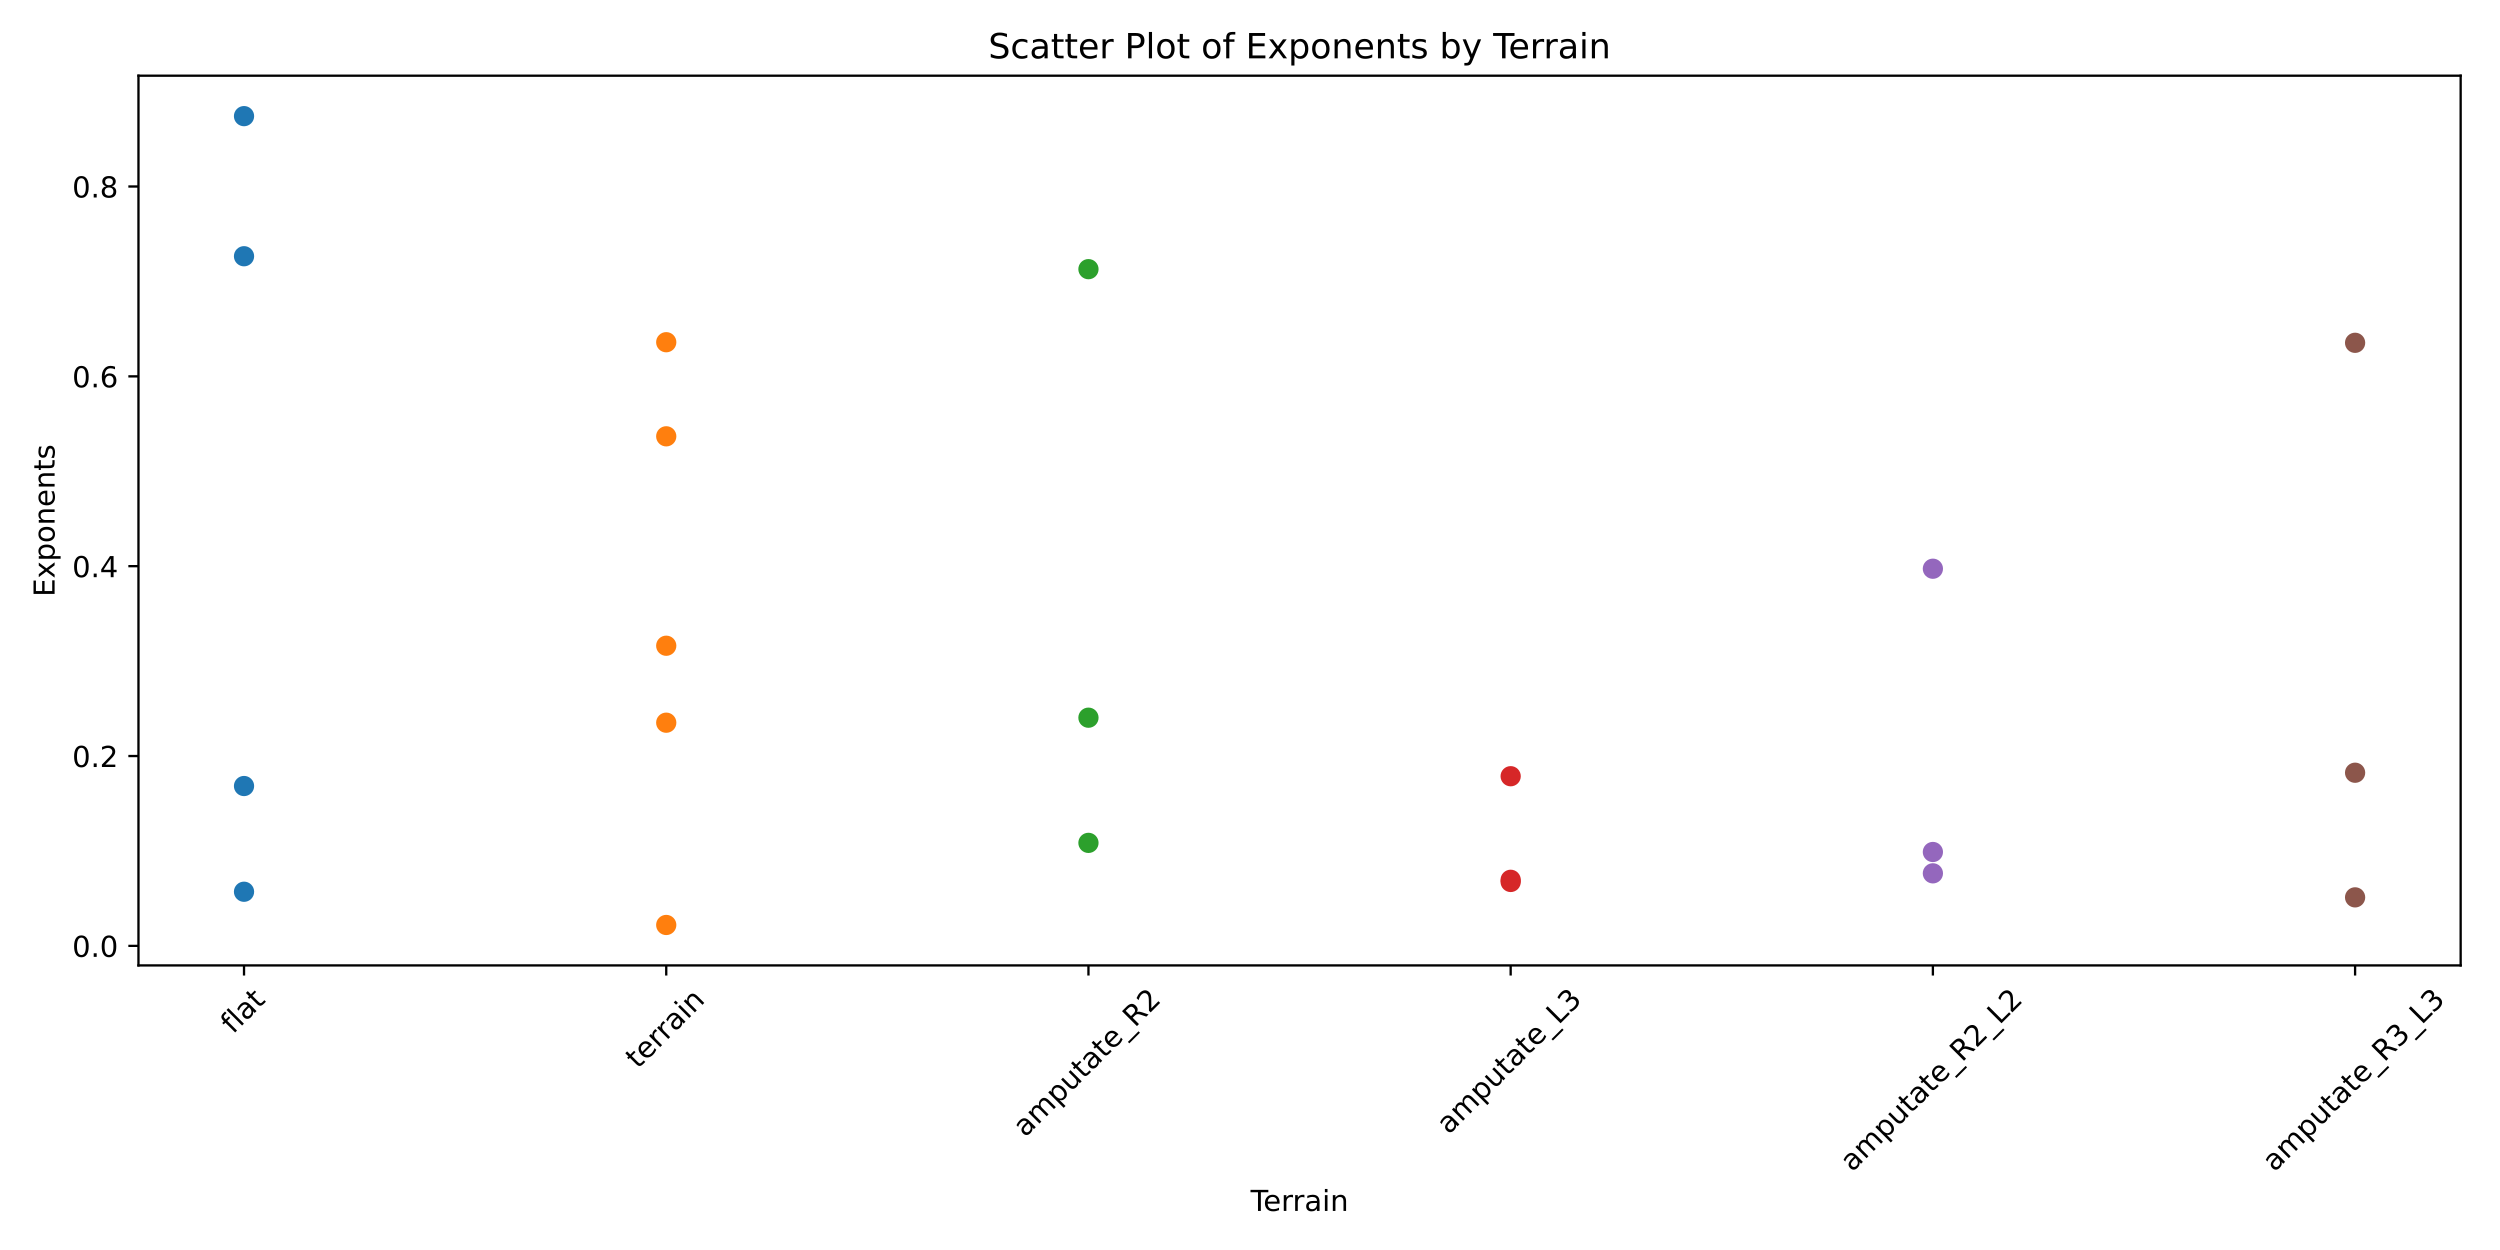
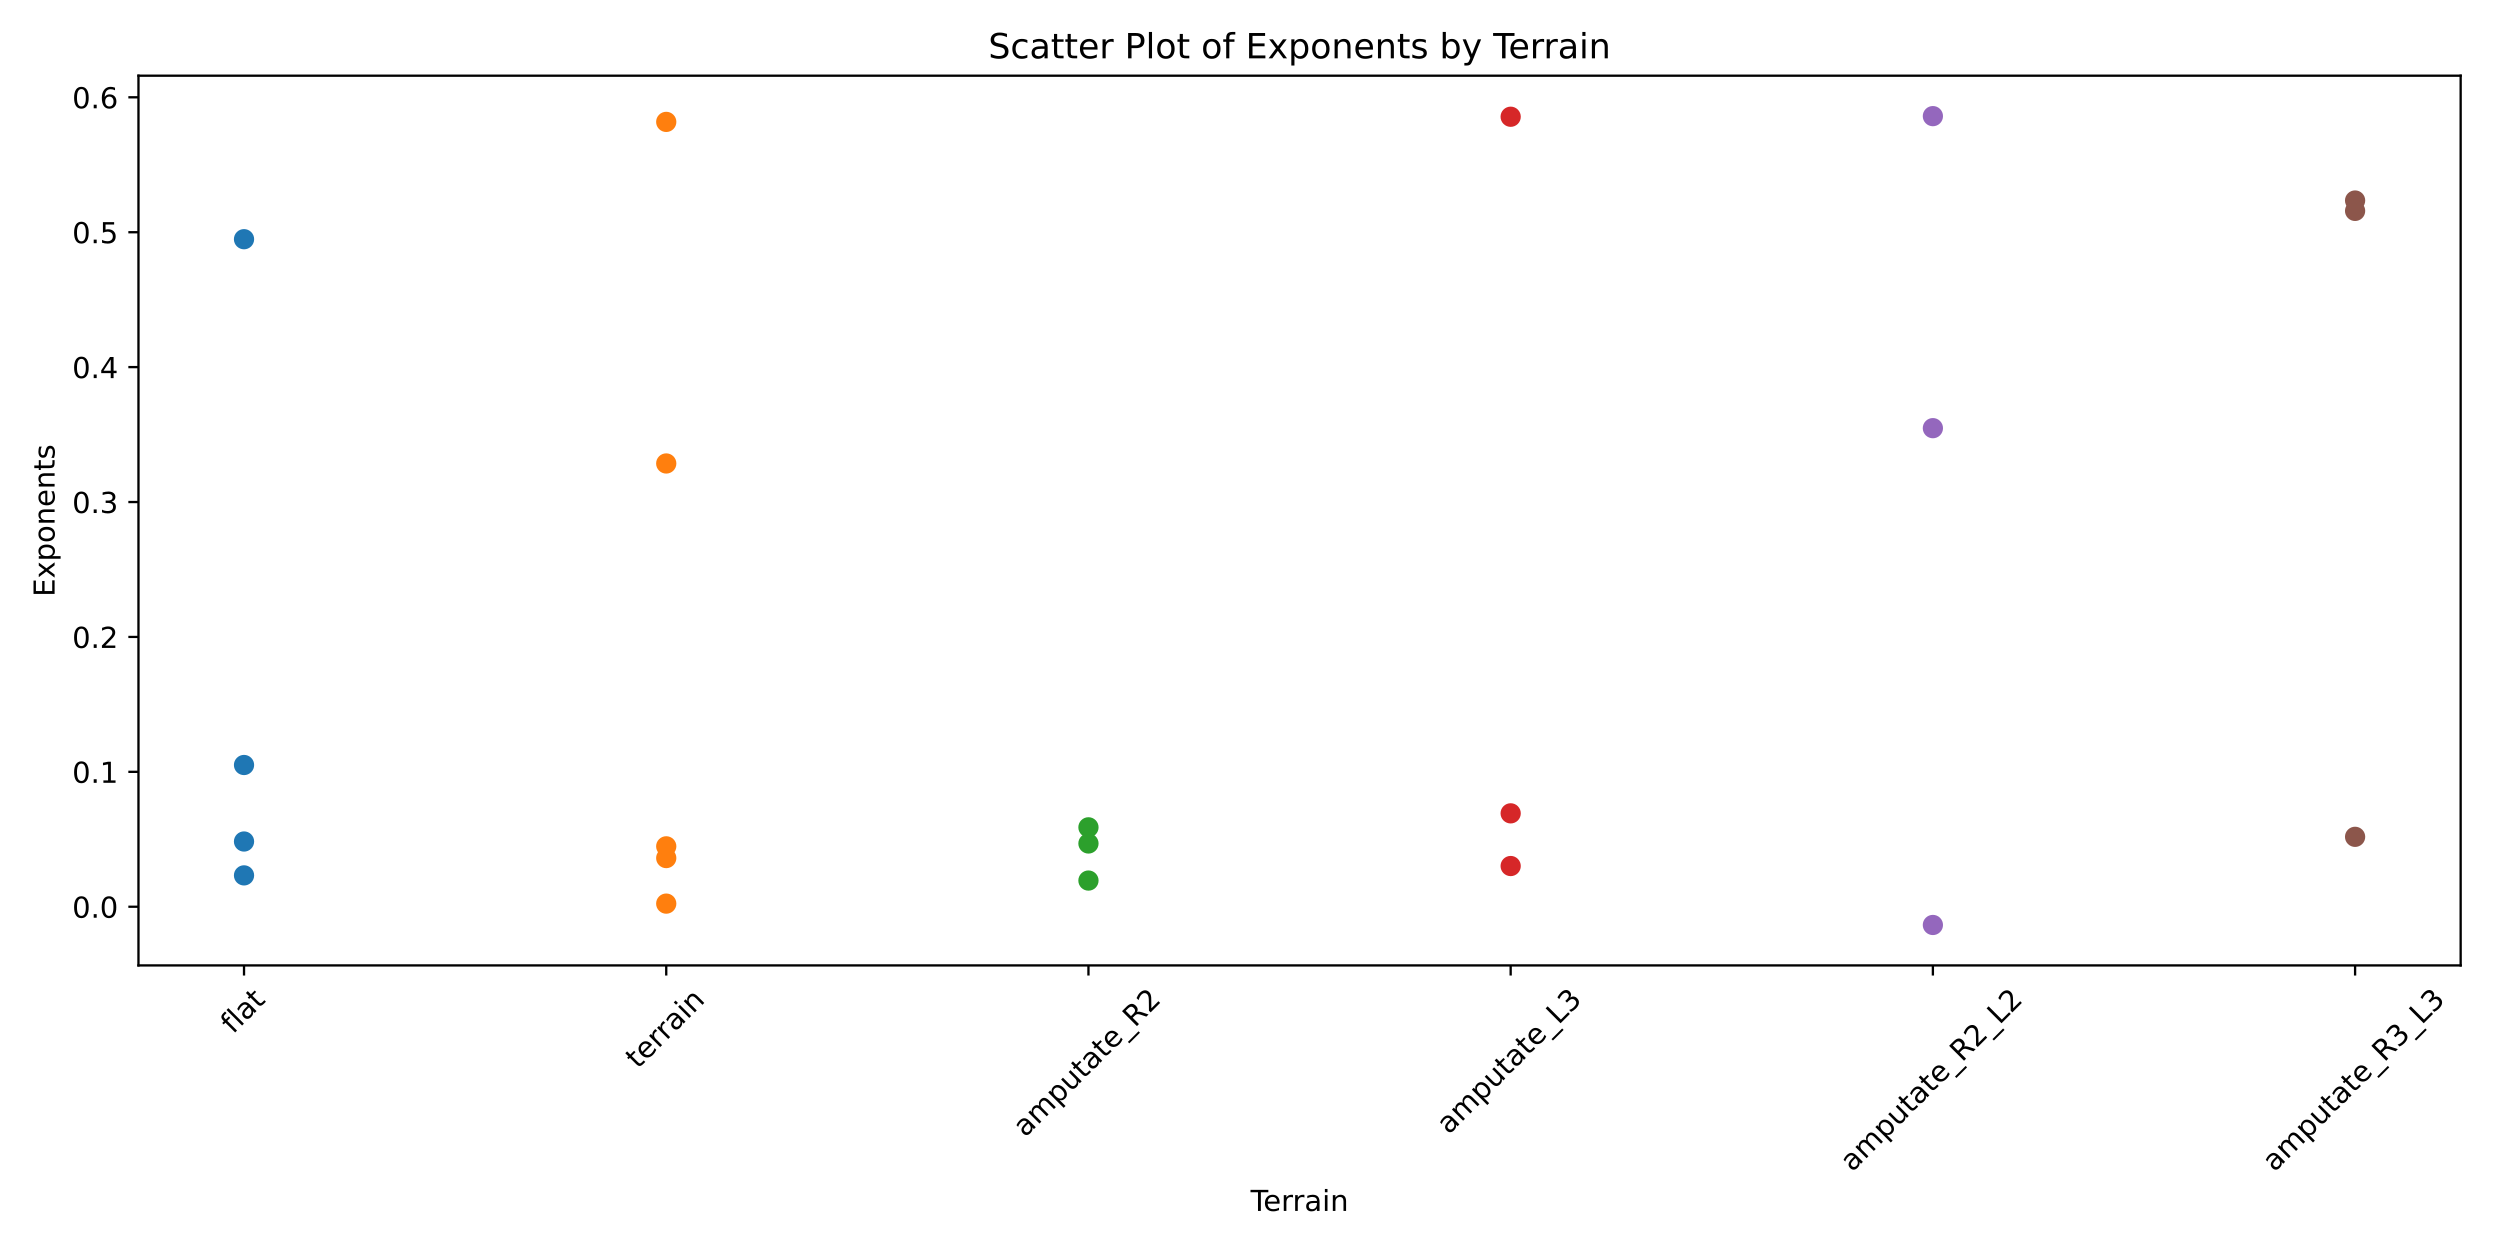
<svg xmlns="http://www.w3.org/2000/svg" xmlns:xlink="http://www.w3.org/1999/xlink" width="864pt" height="432pt" viewBox="0 0 864 432" version="1.1">
  <defs>
    <style type="text/css">*{stroke-linejoin: round; stroke-linecap: butt}</style>
  </defs>
  <g id="figure_1">
    <g id="patch_1">
      <path d="M 0 432  L 864 432  L 864 0  L 0 0  z " style="fill: #ffffff" />
    </g>
    <g id="axes_1">
      <g id="patch_2">
        <path d="M 47.855 333.648  L 850.401 333.648  L 850.401 26.16  L 47.855 26.16  z " style="fill: #ffffff" />
      </g>
      <g id="PathCollection_1">
        <defs>
-           <path id="m139c7ceef5" d="M 0 3  C 0.796 3 1.559 2.684 2.121 2.121  C 2.684 1.559 3 0.796 3 0  C 3 -0.796 2.684 -1.559 2.121 -2.121  C 1.559 -2.684 0.796 -3 0 -3  C -0.796 -3 -1.559 -2.684 -2.121 -2.121  C -2.684 -1.559 -3 -0.796 -3 0  C -3 0.796 -2.684 1.559 -2.121 2.121  C -1.559 2.684 -0.796 3 0 3  z " style="stroke: #1f77b4" />
-         </defs>
-         <g clip-path="url(#p6e00186b38)">
-           <use xlink:href="#m139c7ceef5" x="84.334" y="88.556" style="fill: #1f77b4; stroke: #1f77b4" />
-           <use xlink:href="#m139c7ceef5" x="84.334" y="40.137" style="fill: #1f77b4; stroke: #1f77b4" />
-           <use xlink:href="#m139c7ceef5" x="84.334" y="308.188" style="fill: #1f77b4; stroke: #1f77b4" />
-           <use xlink:href="#m139c7ceef5" x="84.334" y="271.65" style="fill: #1f77b4; stroke: #1f77b4" />
+           <path id="maec4afc38e" d="M 0 3  C 0.796 3 1.559 2.684 2.121 2.121  C 2.684 1.559 3 0.796 3 0  C 3 -0.796 2.684 -1.559 2.121 -2.121  C 1.559 -2.684 0.796 -3 0 -3  C -0.796 -3 -1.559 -2.684 -2.121 -2.121  C -2.684 -1.559 -3 -0.796 -3 0  C -3 0.796 -2.684 1.559 -2.121 2.121  C -1.559 2.684 -0.796 3 0 3  z " style="stroke: #1f77b4" />
+         </defs>
+         <g clip-path="url(#p919014b776)">
+           <use xlink:href="#maec4afc38e" x="84.334" y="82.668" style="fill: #1f77b4; stroke: #1f77b4" />
+           <use xlink:href="#maec4afc38e" x="84.334" y="264.384" style="fill: #1f77b4; stroke: #1f77b4" />
+           <use xlink:href="#maec4afc38e" x="84.334" y="302.534" style="fill: #1f77b4; stroke: #1f77b4" />
+           <use xlink:href="#maec4afc38e" x="84.334" y="290.825" style="fill: #1f77b4; stroke: #1f77b4" />
        </g>
      </g>
      <g id="PathCollection_2">
        <defs>
-           <path id="m2a235c6e95" d="M 0 3  C 0.796 3 1.559 2.684 2.121 2.121  C 2.684 1.559 3 0.796 3 0  C 3 -0.796 2.684 -1.559 2.121 -2.121  C 1.559 -2.684 0.796 -3 0 -3  C -0.796 -3 -1.559 -2.684 -2.121 -2.121  C -2.684 -1.559 -3 -0.796 -3 0  C -3 0.796 -2.684 1.559 -2.121 2.121  C -1.559 2.684 -0.796 3 0 3  z " style="stroke: #ff7f0e" />
-         </defs>
-         <g clip-path="url(#p6e00186b38)">
-           <use xlink:href="#m2a235c6e95" x="230.252" y="150.792" style="fill: #ff7f0e; stroke: #ff7f0e" />
-           <use xlink:href="#m2a235c6e95" x="230.252" y="223.167" style="fill: #ff7f0e; stroke: #ff7f0e" />
-           <use xlink:href="#m2a235c6e95" x="230.252" y="319.672" style="fill: #ff7f0e; stroke: #ff7f0e" />
-           <use xlink:href="#m2a235c6e95" x="230.252" y="118.271" style="fill: #ff7f0e; stroke: #ff7f0e" />
-           <use xlink:href="#m2a235c6e95" x="230.252" y="249.764" style="fill: #ff7f0e; stroke: #ff7f0e" />
+           <path id="m7a6e134186" d="M 0 3  C 0.796 3 1.559 2.684 2.121 2.121  C 2.684 1.559 3 0.796 3 0  C 3 -0.796 2.684 -1.559 2.121 -2.121  C 1.559 -2.684 0.796 -3 0 -3  C -0.796 -3 -1.559 -2.684 -2.121 -2.121  C -2.684 -1.559 -3 -0.796 -3 0  C -3 0.796 -2.684 1.559 -2.121 2.121  C -1.559 2.684 -0.796 3 0 3  z " style="stroke: #ff7f0e" />
+         </defs>
+         <g clip-path="url(#p919014b776)">
+           <use xlink:href="#m7a6e134186" x="230.252" y="292.496" style="fill: #ff7f0e; stroke: #ff7f0e" />
+           <use xlink:href="#m7a6e134186" x="230.252" y="160.177" style="fill: #ff7f0e; stroke: #ff7f0e" />
+           <use xlink:href="#m7a6e134186" x="230.252" y="42.127" style="fill: #ff7f0e; stroke: #ff7f0e" />
+           <use xlink:href="#m7a6e134186" x="230.252" y="312.29" style="fill: #ff7f0e; stroke: #ff7f0e" />
+           <use xlink:href="#m7a6e134186" x="230.252" y="296.547" style="fill: #ff7f0e; stroke: #ff7f0e" />
        </g>
      </g>
      <g id="PathCollection_3">
        <defs>
-           <path id="m78ccd79587" d="M 0 3  C 0.796 3 1.559 2.684 2.121 2.121  C 2.684 1.559 3 0.796 3 0  C 3 -0.796 2.684 -1.559 2.121 -2.121  C 1.559 -2.684 0.796 -3 0 -3  C -0.796 -3 -1.559 -2.684 -2.121 -2.121  C -2.684 -1.559 -3 -0.796 -3 0  C -3 0.796 -2.684 1.559 -2.121 2.121  C -1.559 2.684 -0.796 3 0 3  z " style="stroke: #2ca02c" />
-         </defs>
-         <g clip-path="url(#p6e00186b38)">
-           <use xlink:href="#m78ccd79587" x="376.169" y="248.036" style="fill: #2ca02c; stroke: #2ca02c" />
-           <use xlink:href="#m78ccd79587" x="376.169" y="291.298" style="fill: #2ca02c; stroke: #2ca02c" />
-           <use xlink:href="#m78ccd79587" x="376.169" y="93.023" style="fill: #2ca02c; stroke: #2ca02c" />
+           <path id="m59d4df4134" d="M 0 3  C 0.796 3 1.559 2.684 2.121 2.121  C 2.684 1.559 3 0.796 3 0  C 3 -0.796 2.684 -1.559 2.121 -2.121  C 1.559 -2.684 0.796 -3 0 -3  C -0.796 -3 -1.559 -2.684 -2.121 -2.121  C -2.684 -1.559 -3 -0.796 -3 0  C -3 0.796 -2.684 1.559 -2.121 2.121  C -1.559 2.684 -0.796 3 0 3  z " style="stroke: #2ca02c" />
+         </defs>
+         <g clip-path="url(#p919014b776)">
+           <use xlink:href="#m59d4df4134" x="376.169" y="291.506" style="fill: #2ca02c; stroke: #2ca02c" />
+           <use xlink:href="#m59d4df4134" x="376.169" y="304.322" style="fill: #2ca02c; stroke: #2ca02c" />
+           <use xlink:href="#m59d4df4134" x="376.169" y="285.927" style="fill: #2ca02c; stroke: #2ca02c" />
        </g>
      </g>
      <g id="PathCollection_4">
        <defs>
-           <path id="m58a8b6f922" d="M 0 3  C 0.796 3 1.559 2.684 2.121 2.121  C 2.684 1.559 3 0.796 3 0  C 3 -0.796 2.684 -1.559 2.121 -2.121  C 1.559 -2.684 0.796 -3 0 -3  C -0.796 -3 -1.559 -2.684 -2.121 -2.121  C -2.684 -1.559 -3 -0.796 -3 0  C -3 0.796 -2.684 1.559 -2.121 2.121  C -1.559 2.684 -0.796 3 0 3  z " style="stroke: #d62728" />
-         </defs>
-         <g clip-path="url(#p6e00186b38)">
-           <use xlink:href="#m58a8b6f922" x="522.086" y="304.06" style="fill: #d62728; stroke: #d62728" />
-           <use xlink:href="#m58a8b6f922" x="522.086" y="268.262" style="fill: #d62728; stroke: #d62728" />
-           <use xlink:href="#m58a8b6f922" x="522.086" y="304.805" style="fill: #d62728; stroke: #d62728" />
+           <path id="m5718d0e41c" d="M 0 3  C 0.796 3 1.559 2.684 2.121 2.121  C 2.684 1.559 3 0.796 3 0  C 3 -0.796 2.684 -1.559 2.121 -2.121  C 1.559 -2.684 0.796 -3 0 -3  C -0.796 -3 -1.559 -2.684 -2.121 -2.121  C -2.684 -1.559 -3 -0.796 -3 0  C -3 0.796 -2.684 1.559 -2.121 2.121  C -1.559 2.684 -0.796 3 0 3  z " style="stroke: #d62728" />
+         </defs>
+         <g clip-path="url(#p919014b776)">
+           <use xlink:href="#m5718d0e41c" x="522.086" y="281.093" style="fill: #d62728; stroke: #d62728" />
+           <use xlink:href="#m5718d0e41c" x="522.086" y="40.347" style="fill: #d62728; stroke: #d62728" />
+           <use xlink:href="#m5718d0e41c" x="522.086" y="299.299" style="fill: #d62728; stroke: #d62728" />
        </g>
      </g>
      <g id="PathCollection_5">
        <defs>
-           <path id="m0988dbb008" d="M 0 3  C 0.796 3 1.559 2.684 2.121 2.121  C 2.684 1.559 3 0.796 3 0  C 3 -0.796 2.684 -1.559 2.121 -2.121  C 1.559 -2.684 0.796 -3 0 -3  C -0.796 -3 -1.559 -2.684 -2.121 -2.121  C -2.684 -1.559 -3 -0.796 -3 0  C -3 0.796 -2.684 1.559 -2.121 2.121  C -1.559 2.684 -0.796 3 0 3  z " style="stroke: #9467bd" />
-         </defs>
-         <g clip-path="url(#p6e00186b38)">
-           <use xlink:href="#m0988dbb008" x="668.004" y="196.551" style="fill: #9467bd; stroke: #9467bd" />
-           <use xlink:href="#m0988dbb008" x="668.004" y="294.449" style="fill: #9467bd; stroke: #9467bd" />
-           <use xlink:href="#m0988dbb008" x="668.004" y="301.824" style="fill: #9467bd; stroke: #9467bd" />
+           <path id="m8bc54ee550" d="M 0 3  C 0.796 3 1.559 2.684 2.121 2.121  C 2.684 1.559 3 0.796 3 0  C 3 -0.796 2.684 -1.559 2.121 -2.121  C 1.559 -2.684 0.796 -3 0 -3  C -0.796 -3 -1.559 -2.684 -2.121 -2.121  C -2.684 -1.559 -3 -0.796 -3 0  C -3 0.796 -2.684 1.559 -2.121 2.121  C -1.559 2.684 -0.796 3 0 3  z " style="stroke: #9467bd" />
+         </defs>
+         <g clip-path="url(#p919014b776)">
+           <use xlink:href="#m8bc54ee550" x="668.004" y="147.973" style="fill: #9467bd; stroke: #9467bd" />
+           <use xlink:href="#m8bc54ee550" x="668.004" y="319.672" style="fill: #9467bd; stroke: #9467bd" />
+           <use xlink:href="#m8bc54ee550" x="668.004" y="40.137" style="fill: #9467bd; stroke: #9467bd" />
        </g>
      </g>
      <g id="PathCollection_6">
        <defs>
-           <path id="m55814da08b" d="M 0 3  C 0.796 3 1.559 2.684 2.121 2.121  C 2.684 1.559 3 0.796 3 0  C 3 -0.796 2.684 -1.559 2.121 -2.121  C 1.559 -2.684 0.796 -3 0 -3  C -0.796 -3 -1.559 -2.684 -2.121 -2.121  C -2.684 -1.559 -3 -0.796 -3 0  C -3 0.796 -2.684 1.559 -2.121 2.121  C -1.559 2.684 -0.796 3 0 3  z " style="stroke: #8c564b" />
-         </defs>
-         <g clip-path="url(#p6e00186b38)">
-           <use xlink:href="#m55814da08b" x="813.921" y="267.055" style="fill: #8c564b; stroke: #8c564b" />
-           <use xlink:href="#m55814da08b" x="813.921" y="118.474" style="fill: #8c564b; stroke: #8c564b" />
-           <use xlink:href="#m55814da08b" x="813.921" y="310.131" style="fill: #8c564b; stroke: #8c564b" />
+           <path id="med139d490e" d="M 0 3  C 0.796 3 1.559 2.684 2.121 2.121  C 2.684 1.559 3 0.796 3 0  C 3 -0.796 2.684 -1.559 2.121 -2.121  C 1.559 -2.684 0.796 -3 0 -3  C -0.796 -3 -1.559 -2.684 -2.121 -2.121  C -2.684 -1.559 -3 -0.796 -3 0  C -3 0.796 -2.684 1.559 -2.121 2.121  C -1.559 2.684 -0.796 3 0 3  z " style="stroke: #8c564b" />
+         </defs>
+         <g clip-path="url(#p919014b776)">
+           <use xlink:href="#med139d490e" x="813.921" y="72.885" style="fill: #8c564b; stroke: #8c564b" />
+           <use xlink:href="#med139d490e" x="813.921" y="69.299" style="fill: #8c564b; stroke: #8c564b" />
+           <use xlink:href="#med139d490e" x="813.921" y="289.209" style="fill: #8c564b; stroke: #8c564b" />
        </g>
      </g>
      <g id="matplotlib.axis_1">
        <g id="xtick_1">
          <g id="line2d_1">
            <defs>
-               <path id="m0460dbf565" d="M 0 0  L 0 3.5  " style="stroke: #000000; stroke-width: 0.8" />
+               <path id="m7804d52913" d="M 0 0  L 0 3.5  " style="stroke: #000000; stroke-width: 0.8" />
            </defs>
            <g>
-               <use xlink:href="#m0460dbf565" x="84.334" y="333.648" style="stroke: #000000; stroke-width: 0.8" />
+               <use xlink:href="#m7804d52913" x="84.334" y="333.648" style="stroke: #000000; stroke-width: 0.8" />
            </g>
          </g>
          <g id="text_1">
            <g transform="translate(80.50602 357.5803) rotate(-45) scale(0.1 -0.1)">
              <defs>
                <path id="DejaVuSans-66" d="M 2375 4863  L 2375 4384  L 1825 4384  Q 1516 4384 1395 4259  Q 1275 4134 1275 3809  L 1275 3500  L 2222 3500  L 2222 3053  L 1275 3053  L 1275 0  L 697 0  L 697 3053  L 147 3053  L 147 3500  L 697 3500  L 697 3744  Q 697 4328 969 4595  Q 1241 4863 1831 4863  L 2375 4863  z " transform="scale(0.015625)" />
                <path id="DejaVuSans-6c" d="M 603 4863  L 1178 4863  L 1178 0  L 603 0  L 603 4863  z " transform="scale(0.015625)" />
                <path id="DejaVuSans-61" d="M 2194 1759  Q 1497 1759 1228 1600  Q 959 1441 959 1056  Q 959 750 1161 570  Q 1363 391 1709 391  Q 2188 391 2477 730  Q 2766 1069 2766 1631  L 2766 1759  L 2194 1759  z M 3341 1997  L 3341 0  L 2766 0  L 2766 531  Q 2569 213 2275 61  Q 1981 -91 1556 -91  Q 1019 -91 701 211  Q 384 513 384 1019  Q 384 1609 779 1909  Q 1175 2209 1959 2209  L 2766 2209  L 2766 2266  Q 2766 2663 2505 2880  Q 2244 3097 1772 3097  Q 1472 3097 1187 3025  Q 903 2953 641 2809  L 641 3341  Q 956 3463 1253 3523  Q 1550 3584 1831 3584  Q 2591 3584 2966 3190  Q 3341 2797 3341 1997  z " transform="scale(0.015625)" />
                <path id="DejaVuSans-74" d="M 1172 4494  L 1172 3500  L 2356 3500  L 2356 3053  L 1172 3053  L 1172 1153  Q 1172 725 1289 603  Q 1406 481 1766 481  L 2356 481  L 2356 0  L 1766 0  Q 1100 0 847 248  Q 594 497 594 1153  L 594 3053  L 172 3053  L 172 3500  L 594 3500  L 594 4494  L 1172 4494  z " transform="scale(0.015625)" />
              </defs>
              <use xlink:href="#DejaVuSans-66" />
              <use xlink:href="#DejaVuSans-6c" x="35.205" />
              <use xlink:href="#DejaVuSans-61" x="62.988" />
              <use xlink:href="#DejaVuSans-74" x="124.268" />
            </g>
          </g>
        </g>
        <g id="xtick_2">
          <g id="line2d_2">
            <g>
-               <use xlink:href="#m0460dbf565" x="230.252" y="333.648" style="stroke: #000000; stroke-width: 0.8" />
+               <use xlink:href="#m7804d52913" x="230.252" y="333.648" style="stroke: #000000; stroke-width: 0.8" />
            </g>
          </g>
          <g id="text_2">
            <g transform="translate(220.4069 369.6133) rotate(-45) scale(0.1 -0.1)">
              <defs>
                <path id="DejaVuSans-65" d="M 3597 1894  L 3597 1613  L 953 1613  Q 991 1019 1311 708  Q 1631 397 2203 397  Q 2534 397 2845 478  Q 3156 559 3463 722  L 3463 178  Q 3153 47 2828 -22  Q 2503 -91 2169 -91  Q 1331 -91 842 396  Q 353 884 353 1716  Q 353 2575 817 3079  Q 1281 3584 2069 3584  Q 2775 3584 3186 3129  Q 3597 2675 3597 1894  z M 3022 2063  Q 3016 2534 2758 2815  Q 2500 3097 2075 3097  Q 1594 3097 1305 2825  Q 1016 2553 972 2059  L 3022 2063  z " transform="scale(0.015625)" />
                <path id="DejaVuSans-72" d="M 2631 2963  Q 2534 3019 2420 3045  Q 2306 3072 2169 3072  Q 1681 3072 1420 2755  Q 1159 2438 1159 1844  L 1159 0  L 581 0  L 581 3500  L 1159 3500  L 1159 2956  Q 1341 3275 1631 3429  Q 1922 3584 2338 3584  Q 2397 3584 2469 3576  Q 2541 3569 2628 3553  L 2631 2963  z " transform="scale(0.015625)" />
                <path id="DejaVuSans-69" d="M 603 3500  L 1178 3500  L 1178 0  L 603 0  L 603 3500  z M 603 4863  L 1178 4863  L 1178 4134  L 603 4134  L 603 4863  z " transform="scale(0.015625)" />
                <path id="DejaVuSans-6e" d="M 3513 2113  L 3513 0  L 2938 0  L 2938 2094  Q 2938 2591 2744 2837  Q 2550 3084 2163 3084  Q 1697 3084 1428 2787  Q 1159 2491 1159 1978  L 1159 0  L 581 0  L 581 3500  L 1159 3500  L 1159 2956  Q 1366 3272 1645 3428  Q 1925 3584 2291 3584  Q 2894 3584 3203 3211  Q 3513 2838 3513 2113  z " transform="scale(0.015625)" />
              </defs>
              <use xlink:href="#DejaVuSans-74" />
              <use xlink:href="#DejaVuSans-65" x="39.209" />
              <use xlink:href="#DejaVuSans-72" x="100.732" />
              <use xlink:href="#DejaVuSans-72" x="140.096" />
              <use xlink:href="#DejaVuSans-61" x="181.209" />
              <use xlink:href="#DejaVuSans-69" x="242.488" />
              <use xlink:href="#DejaVuSans-6e" x="270.271" />
            </g>
          </g>
        </g>
        <g id="xtick_3">
          <g id="line2d_3">
            <g>
-               <use xlink:href="#m0460dbf565" x="376.169" y="333.648" style="stroke: #000000; stroke-width: 0.8" />
+               <use xlink:href="#m7804d52913" x="376.169" y="333.648" style="stroke: #000000; stroke-width: 0.8" />
            </g>
          </g>
          <g id="text_3">
            <g transform="translate(354.2759 393.2638) rotate(-45) scale(0.1 -0.1)">
              <defs>
                <path id="DejaVuSans-6d" d="M 3328 2828  Q 3544 3216 3844 3400  Q 4144 3584 4550 3584  Q 5097 3584 5394 3201  Q 5691 2819 5691 2113  L 5691 0  L 5113 0  L 5113 2094  Q 5113 2597 4934 2840  Q 4756 3084 4391 3084  Q 3944 3084 3684 2787  Q 3425 2491 3425 1978  L 3425 0  L 2847 0  L 2847 2094  Q 2847 2600 2669 2842  Q 2491 3084 2119 3084  Q 1678 3084 1418 2786  Q 1159 2488 1159 1978  L 1159 0  L 581 0  L 581 3500  L 1159 3500  L 1159 2956  Q 1356 3278 1631 3431  Q 1906 3584 2284 3584  Q 2666 3584 2933 3390  Q 3200 3197 3328 2828  z " transform="scale(0.015625)" />
                <path id="DejaVuSans-70" d="M 1159 525  L 1159 -1331  L 581 -1331  L 581 3500  L 1159 3500  L 1159 2969  Q 1341 3281 1617 3432  Q 1894 3584 2278 3584  Q 2916 3584 3314 3078  Q 3713 2572 3713 1747  Q 3713 922 3314 415  Q 2916 -91 2278 -91  Q 1894 -91 1617 61  Q 1341 213 1159 525  z M 3116 1747  Q 3116 2381 2855 2742  Q 2594 3103 2138 3103  Q 1681 3103 1420 2742  Q 1159 2381 1159 1747  Q 1159 1113 1420 752  Q 1681 391 2138 391  Q 2594 391 2855 752  Q 3116 1113 3116 1747  z " transform="scale(0.015625)" />
                <path id="DejaVuSans-75" d="M 544 1381  L 544 3500  L 1119 3500  L 1119 1403  Q 1119 906 1312 657  Q 1506 409 1894 409  Q 2359 409 2629 706  Q 2900 1003 2900 1516  L 2900 3500  L 3475 3500  L 3475 0  L 2900 0  L 2900 538  Q 2691 219 2414 64  Q 2138 -91 1772 -91  Q 1169 -91 856 284  Q 544 659 544 1381  z M 1991 3584  L 1991 3584  z " transform="scale(0.015625)" />
                <path id="DejaVuSans-5f" d="M 3263 -1063  L 3263 -1509  L -63 -1509  L -63 -1063  L 3263 -1063  z " transform="scale(0.015625)" />
                <path id="DejaVuSans-52" d="M 2841 2188  Q 3044 2119 3236 1894  Q 3428 1669 3622 1275  L 4263 0  L 3584 0  L 2988 1197  Q 2756 1666 2539 1819  Q 2322 1972 1947 1972  L 1259 1972  L 1259 0  L 628 0  L 628 4666  L 2053 4666  Q 2853 4666 3247 4331  Q 3641 3997 3641 3322  Q 3641 2881 3436 2590  Q 3231 2300 2841 2188  z M 1259 4147  L 1259 2491  L 2053 2491  Q 2509 2491 2742 2702  Q 2975 2913 2975 3322  Q 2975 3731 2742 3939  Q 2509 4147 2053 4147  L 1259 4147  z " transform="scale(0.015625)" />
                <path id="DejaVuSans-32" d="M 1228 531  L 3431 531  L 3431 0  L 469 0  L 469 531  Q 828 903 1448 1529  Q 2069 2156 2228 2338  Q 2531 2678 2651 2914  Q 2772 3150 2772 3378  Q 2772 3750 2511 3984  Q 2250 4219 1831 4219  Q 1534 4219 1204 4116  Q 875 4013 500 3803  L 500 4441  Q 881 4594 1212 4672  Q 1544 4750 1819 4750  Q 2544 4750 2975 4387  Q 3406 4025 3406 3419  Q 3406 3131 3298 2873  Q 3191 2616 2906 2266  Q 2828 2175 2409 1742  Q 1991 1309 1228 531  z " transform="scale(0.015625)" />
              </defs>
              <use xlink:href="#DejaVuSans-61" />
              <use xlink:href="#DejaVuSans-6d" x="61.279" />
              <use xlink:href="#DejaVuSans-70" x="158.691" />
              <use xlink:href="#DejaVuSans-75" x="222.168" />
              <use xlink:href="#DejaVuSans-74" x="285.547" />
              <use xlink:href="#DejaVuSans-61" x="324.756" />
              <use xlink:href="#DejaVuSans-74" x="386.035" />
              <use xlink:href="#DejaVuSans-65" x="425.244" />
              <use xlink:href="#DejaVuSans-5f" x="486.768" />
              <use xlink:href="#DejaVuSans-52" x="536.768" />
              <use xlink:href="#DejaVuSans-32" x="606.25" />
            </g>
          </g>
        </g>
        <g id="xtick_4">
          <g id="line2d_4">
            <g>
-               <use xlink:href="#m0460dbf565" x="522.086" y="333.648" style="stroke: #000000; stroke-width: 0.8" />
+               <use xlink:href="#m7804d52913" x="522.086" y="333.648" style="stroke: #000000; stroke-width: 0.8" />
            </g>
          </g>
          <g id="text_4">
            <g transform="translate(500.6799 392.2904) rotate(-45) scale(0.1 -0.1)">
              <defs>
                <path id="DejaVuSans-4c" d="M 628 4666  L 1259 4666  L 1259 531  L 3531 531  L 3531 0  L 628 0  L 628 4666  z " transform="scale(0.015625)" />
                <path id="DejaVuSans-33" d="M 2597 2516  Q 3050 2419 3304 2112  Q 3559 1806 3559 1356  Q 3559 666 3084 287  Q 2609 -91 1734 -91  Q 1441 -91 1130 -33  Q 819 25 488 141  L 488 750  Q 750 597 1062 519  Q 1375 441 1716 441  Q 2309 441 2620 675  Q 2931 909 2931 1356  Q 2931 1769 2642 2001  Q 2353 2234 1838 2234  L 1294 2234  L 1294 2753  L 1863 2753  Q 2328 2753 2575 2939  Q 2822 3125 2822 3475  Q 2822 3834 2567 4026  Q 2313 4219 1838 4219  Q 1578 4219 1281 4162  Q 984 4106 628 3988  L 628 4550  Q 988 4650 1302 4700  Q 1616 4750 1894 4750  Q 2613 4750 3031 4423  Q 3450 4097 3450 3541  Q 3450 3153 3228 2886  Q 3006 2619 2597 2516  z " transform="scale(0.015625)" />
              </defs>
              <use xlink:href="#DejaVuSans-61" />
              <use xlink:href="#DejaVuSans-6d" x="61.279" />
              <use xlink:href="#DejaVuSans-70" x="158.691" />
              <use xlink:href="#DejaVuSans-75" x="222.168" />
              <use xlink:href="#DejaVuSans-74" x="285.547" />
              <use xlink:href="#DejaVuSans-61" x="324.756" />
              <use xlink:href="#DejaVuSans-74" x="386.035" />
              <use xlink:href="#DejaVuSans-65" x="425.244" />
              <use xlink:href="#DejaVuSans-5f" x="486.768" />
              <use xlink:href="#DejaVuSans-4c" x="536.768" />
              <use xlink:href="#DejaVuSans-33" x="592.48" />
            </g>
          </g>
        </g>
        <g id="xtick_5">
          <g id="line2d_5">
            <g>
-               <use xlink:href="#m0460dbf565" x="668.004" y="333.648" style="stroke: #000000; stroke-width: 0.8" />
+               <use xlink:href="#m7804d52913" x="668.004" y="333.648" style="stroke: #000000; stroke-width: 0.8" />
            </g>
          </g>
          <g id="text_5">
            <g transform="translate(640.1234 405.2382) rotate(-45) scale(0.1 -0.1)">
              <use xlink:href="#DejaVuSans-61" />
              <use xlink:href="#DejaVuSans-6d" x="61.279" />
              <use xlink:href="#DejaVuSans-70" x="158.691" />
              <use xlink:href="#DejaVuSans-75" x="222.168" />
              <use xlink:href="#DejaVuSans-74" x="285.547" />
              <use xlink:href="#DejaVuSans-61" x="324.756" />
              <use xlink:href="#DejaVuSans-74" x="386.035" />
              <use xlink:href="#DejaVuSans-65" x="425.244" />
              <use xlink:href="#DejaVuSans-5f" x="486.768" />
              <use xlink:href="#DejaVuSans-52" x="536.768" />
              <use xlink:href="#DejaVuSans-32" x="606.25" />
              <use xlink:href="#DejaVuSans-5f" x="669.873" />
              <use xlink:href="#DejaVuSans-4c" x="719.873" />
              <use xlink:href="#DejaVuSans-32" x="775.586" />
            </g>
          </g>
        </g>
        <g id="xtick_6">
          <g id="line2d_6">
            <g>
-               <use xlink:href="#m0460dbf565" x="813.921" y="333.648" style="stroke: #000000; stroke-width: 0.8" />
+               <use xlink:href="#m7804d52913" x="813.921" y="333.648" style="stroke: #000000; stroke-width: 0.8" />
            </g>
          </g>
          <g id="text_6">
            <g transform="translate(786.0408 405.2382) rotate(-45) scale(0.1 -0.1)">
              <use xlink:href="#DejaVuSans-61" />
              <use xlink:href="#DejaVuSans-6d" x="61.279" />
              <use xlink:href="#DejaVuSans-70" x="158.691" />
              <use xlink:href="#DejaVuSans-75" x="222.168" />
              <use xlink:href="#DejaVuSans-74" x="285.547" />
              <use xlink:href="#DejaVuSans-61" x="324.756" />
              <use xlink:href="#DejaVuSans-74" x="386.035" />
              <use xlink:href="#DejaVuSans-65" x="425.244" />
              <use xlink:href="#DejaVuSans-5f" x="486.768" />
              <use xlink:href="#DejaVuSans-52" x="536.768" />
              <use xlink:href="#DejaVuSans-33" x="606.25" />
              <use xlink:href="#DejaVuSans-5f" x="669.873" />
              <use xlink:href="#DejaVuSans-4c" x="719.873" />
              <use xlink:href="#DejaVuSans-33" x="775.586" />
            </g>
          </g>
        </g>
        <g id="text_7">
          <g transform="translate(432.202 418.5039) scale(0.1 -0.1)">
            <defs>
              <path id="DejaVuSans-54" d="M -19 4666  L 3928 4666  L 3928 4134  L 2272 4134  L 2272 0  L 1638 0  L 1638 4134  L -19 4134  L -19 4666  z " transform="scale(0.015625)" />
            </defs>
            <use xlink:href="#DejaVuSans-54" />
            <use xlink:href="#DejaVuSans-65" x="44.084" />
            <use xlink:href="#DejaVuSans-72" x="105.607" />
            <use xlink:href="#DejaVuSans-72" x="144.971" />
            <use xlink:href="#DejaVuSans-61" x="186.084" />
            <use xlink:href="#DejaVuSans-69" x="247.363" />
            <use xlink:href="#DejaVuSans-6e" x="275.146" />
          </g>
        </g>
      </g>
      <g id="matplotlib.axis_2">
        <g id="ytick_1">
          <g id="line2d_7">
            <defs>
-               <path id="mfa8f9d379e" d="M 0 0  L -3.5 0  " style="stroke: #000000; stroke-width: 0.8" />
+               <path id="m4a8ef45c18" d="M 0 0  L -3.5 0  " style="stroke: #000000; stroke-width: 0.8" />
            </defs>
            <g>
-               <use xlink:href="#mfa8f9d379e" x="47.855" y="326.892" style="stroke: #000000; stroke-width: 0.8" />
+               <use xlink:href="#m4a8ef45c18" x="47.855" y="313.367" style="stroke: #000000; stroke-width: 0.8" />
            </g>
          </g>
          <g id="text_8">
-             <g transform="translate(24.95188 330.6913) scale(0.1 -0.1)">
+             <g transform="translate(24.95188 317.1658) scale(0.1 -0.1)">
              <defs>
                <path id="DejaVuSans-30" d="M 2034 4250  Q 1547 4250 1301 3770  Q 1056 3291 1056 2328  Q 1056 1369 1301 889  Q 1547 409 2034 409  Q 2525 409 2770 889  Q 3016 1369 3016 2328  Q 3016 3291 2770 3770  Q 2525 4250 2034 4250  z M 2034 4750  Q 2819 4750 3233 4129  Q 3647 3509 3647 2328  Q 3647 1150 3233 529  Q 2819 -91 2034 -91  Q 1250 -91 836 529  Q 422 1150 422 2328  Q 422 3509 836 4129  Q 1250 4750 2034 4750  z " transform="scale(0.015625)" />
                <path id="DejaVuSans-2e" d="M 684 794  L 1344 794  L 1344 0  L 684 0  L 684 794  z " transform="scale(0.015625)" />
              </defs>
              <use xlink:href="#DejaVuSans-30" />
              <use xlink:href="#DejaVuSans-2e" x="63.623" />
              <use xlink:href="#DejaVuSans-30" x="95.41" />
            </g>
          </g>
        </g>
        <g id="ytick_2">
          <g id="line2d_8">
            <g>
-               <use xlink:href="#mfa8f9d379e" x="47.855" y="261.283" style="stroke: #000000; stroke-width: 0.8" />
+               <use xlink:href="#m4a8ef45c18" x="47.855" y="266.744" style="stroke: #000000; stroke-width: 0.8" />
            </g>
          </g>
          <g id="text_9">
-             <g transform="translate(24.95188 265.0823) scale(0.1 -0.1)">
-               <use xlink:href="#DejaVuSans-30" />
-               <use xlink:href="#DejaVuSans-2e" x="63.623" />
-               <use xlink:href="#DejaVuSans-32" x="95.41" />
+             <g transform="translate(24.95188 270.5429) scale(0.1 -0.1)">
+               <defs>
+                 <path id="DejaVuSans-31" d="M 794 531  L 1825 531  L 1825 4091  L 703 3866  L 703 4441  L 1819 4666  L 2450 4666  L 2450 531  L 3481 531  L 3481 0  L 794 0  L 794 531  z " transform="scale(0.015625)" />
+               </defs>
+               <use xlink:href="#DejaVuSans-30" />
+               <use xlink:href="#DejaVuSans-2e" x="63.623" />
+               <use xlink:href="#DejaVuSans-31" x="95.41" />
            </g>
          </g>
        </g>
        <g id="ytick_3">
          <g id="line2d_9">
            <g>
-               <use xlink:href="#mfa8f9d379e" x="47.855" y="195.674" style="stroke: #000000; stroke-width: 0.8" />
+               <use xlink:href="#m4a8ef45c18" x="47.855" y="220.121" style="stroke: #000000; stroke-width: 0.8" />
            </g>
          </g>
          <g id="text_10">
-             <g transform="translate(24.95188 199.4732) scale(0.1 -0.1)">
-               <defs>
-                 <path id="DejaVuSans-34" d="M 2419 4116  L 825 1625  L 2419 1625  L 2419 4116  z M 2253 4666  L 3047 4666  L 3047 1625  L 3713 1625  L 3713 1100  L 3047 1100  L 3047 0  L 2419 0  L 2419 1100  L 313 1100  L 313 1709  L 2253 4666  z " transform="scale(0.015625)" />
-               </defs>
-               <use xlink:href="#DejaVuSans-30" />
-               <use xlink:href="#DejaVuSans-2e" x="63.623" />
-               <use xlink:href="#DejaVuSans-34" x="95.41" />
+             <g transform="translate(24.95188 223.9199) scale(0.1 -0.1)">
+               <use xlink:href="#DejaVuSans-30" />
+               <use xlink:href="#DejaVuSans-2e" x="63.623" />
+               <use xlink:href="#DejaVuSans-32" x="95.41" />
            </g>
          </g>
        </g>
        <g id="ytick_4">
          <g id="line2d_10">
            <g>
-               <use xlink:href="#mfa8f9d379e" x="47.855" y="130.065" style="stroke: #000000; stroke-width: 0.8" />
+               <use xlink:href="#m4a8ef45c18" x="47.855" y="173.498" style="stroke: #000000; stroke-width: 0.8" />
            </g>
          </g>
          <g id="text_11">
-             <g transform="translate(24.95188 133.8642) scale(0.1 -0.1)">
-               <defs>
-                 <path id="DejaVuSans-36" d="M 2113 2584  Q 1688 2584 1439 2293  Q 1191 2003 1191 1497  Q 1191 994 1439 701  Q 1688 409 2113 409  Q 2538 409 2786 701  Q 3034 994 3034 1497  Q 3034 2003 2786 2293  Q 2538 2584 2113 2584  z M 3366 4563  L 3366 3988  Q 3128 4100 2886 4159  Q 2644 4219 2406 4219  Q 1781 4219 1451 3797  Q 1122 3375 1075 2522  Q 1259 2794 1537 2939  Q 1816 3084 2150 3084  Q 2853 3084 3261 2657  Q 3669 2231 3669 1497  Q 3669 778 3244 343  Q 2819 -91 2113 -91  Q 1303 -91 875 529  Q 447 1150 447 2328  Q 447 3434 972 4092  Q 1497 4750 2381 4750  Q 2619 4750 2861 4703  Q 3103 4656 3366 4563  z " transform="scale(0.015625)" />
-               </defs>
-               <use xlink:href="#DejaVuSans-30" />
-               <use xlink:href="#DejaVuSans-2e" x="63.623" />
-               <use xlink:href="#DejaVuSans-36" x="95.41" />
+             <g transform="translate(24.95188 177.297) scale(0.1 -0.1)">
+               <use xlink:href="#DejaVuSans-30" />
+               <use xlink:href="#DejaVuSans-2e" x="63.623" />
+               <use xlink:href="#DejaVuSans-33" x="95.41" />
            </g>
          </g>
        </g>
        <g id="ytick_5">
          <g id="line2d_11">
            <g>
-               <use xlink:href="#mfa8f9d379e" x="47.855" y="64.456" style="stroke: #000000; stroke-width: 0.8" />
+               <use xlink:href="#m4a8ef45c18" x="47.855" y="126.875" style="stroke: #000000; stroke-width: 0.8" />
            </g>
          </g>
          <g id="text_12">
-             <g transform="translate(24.95188 68.25519) scale(0.1 -0.1)">
-               <defs>
-                 <path id="DejaVuSans-38" d="M 2034 2216  Q 1584 2216 1326 1975  Q 1069 1734 1069 1313  Q 1069 891 1326 650  Q 1584 409 2034 409  Q 2484 409 2743 651  Q 3003 894 3003 1313  Q 3003 1734 2745 1975  Q 2488 2216 2034 2216  z M 1403 2484  Q 997 2584 770 2862  Q 544 3141 544 3541  Q 544 4100 942 4425  Q 1341 4750 2034 4750  Q 2731 4750 3128 4425  Q 3525 4100 3525 3541  Q 3525 3141 3298 2862  Q 3072 2584 2669 2484  Q 3125 2378 3379 2068  Q 3634 1759 3634 1313  Q 3634 634 3220 271  Q 2806 -91 2034 -91  Q 1263 -91 848 271  Q 434 634 434 1313  Q 434 1759 690 2068  Q 947 2378 1403 2484  z M 1172 3481  Q 1172 3119 1398 2916  Q 1625 2713 2034 2713  Q 2441 2713 2670 2916  Q 2900 3119 2900 3481  Q 2900 3844 2670 4047  Q 2441 4250 2034 4250  Q 1625 4250 1398 4047  Q 1172 3844 1172 3481  z " transform="scale(0.015625)" />
-               </defs>
-               <use xlink:href="#DejaVuSans-30" />
-               <use xlink:href="#DejaVuSans-2e" x="63.623" />
-               <use xlink:href="#DejaVuSans-38" x="95.41" />
-             </g>
-           </g>
-         </g>
-         <g id="text_13">
+             <g transform="translate(24.95188 130.674) scale(0.1 -0.1)">
+               <defs>
+                 <path id="DejaVuSans-34" d="M 2419 4116  L 825 1625  L 2419 1625  L 2419 4116  z M 2253 4666  L 3047 4666  L 3047 1625  L 3713 1625  L 3713 1100  L 3047 1100  L 3047 0  L 2419 0  L 2419 1100  L 313 1100  L 313 1709  L 2253 4666  z " transform="scale(0.015625)" />
+               </defs>
+               <use xlink:href="#DejaVuSans-30" />
+               <use xlink:href="#DejaVuSans-2e" x="63.623" />
+               <use xlink:href="#DejaVuSans-34" x="95.41" />
+             </g>
+           </g>
+         </g>
+         <g id="ytick_6">
+           <g id="line2d_12">
+             <g>
+               <use xlink:href="#m4a8ef45c18" x="47.855" y="80.252" style="stroke: #000000; stroke-width: 0.8" />
+             </g>
+           </g>
+           <g id="text_13">
+             <g transform="translate(24.95188 84.05109) scale(0.1 -0.1)">
+               <defs>
+                 <path id="DejaVuSans-35" d="M 691 4666  L 3169 4666  L 3169 4134  L 1269 4134  L 1269 2991  Q 1406 3038 1543 3061  Q 1681 3084 1819 3084  Q 2600 3084 3056 2656  Q 3513 2228 3513 1497  Q 3513 744 3044 326  Q 2575 -91 1722 -91  Q 1428 -91 1123 -41  Q 819 9 494 109  L 494 744  Q 775 591 1075 516  Q 1375 441 1709 441  Q 2250 441 2565 725  Q 2881 1009 2881 1497  Q 2881 1984 2565 2268  Q 2250 2553 1709 2553  Q 1456 2553 1204 2497  Q 953 2441 691 2322  L 691 4666  z " transform="scale(0.015625)" />
+               </defs>
+               <use xlink:href="#DejaVuSans-30" />
+               <use xlink:href="#DejaVuSans-2e" x="63.623" />
+               <use xlink:href="#DejaVuSans-35" x="95.41" />
+             </g>
+           </g>
+         </g>
+         <g id="ytick_7">
+           <g id="line2d_13">
+             <g>
+               <use xlink:href="#m4a8ef45c18" x="47.855" y="33.629" style="stroke: #000000; stroke-width: 0.8" />
+             </g>
+           </g>
+           <g id="text_14">
+             <g transform="translate(24.95188 37.42814) scale(0.1 -0.1)">
+               <defs>
+                 <path id="DejaVuSans-36" d="M 2113 2584  Q 1688 2584 1439 2293  Q 1191 2003 1191 1497  Q 1191 994 1439 701  Q 1688 409 2113 409  Q 2538 409 2786 701  Q 3034 994 3034 1497  Q 3034 2003 2786 2293  Q 2538 2584 2113 2584  z M 3366 4563  L 3366 3988  Q 3128 4100 2886 4159  Q 2644 4219 2406 4219  Q 1781 4219 1451 3797  Q 1122 3375 1075 2522  Q 1259 2794 1537 2939  Q 1816 3084 2150 3084  Q 2853 3084 3261 2657  Q 3669 2231 3669 1497  Q 3669 778 3244 343  Q 2819 -91 2113 -91  Q 1303 -91 875 529  Q 447 1150 447 2328  Q 447 3434 972 4092  Q 1497 4750 2381 4750  Q 2619 4750 2861 4703  Q 3103 4656 3366 4563  z " transform="scale(0.015625)" />
+               </defs>
+               <use xlink:href="#DejaVuSans-30" />
+               <use xlink:href="#DejaVuSans-2e" x="63.623" />
+               <use xlink:href="#DejaVuSans-36" x="95.41" />
+             </g>
+           </g>
+         </g>
+         <g id="text_15">
          <g transform="translate(18.87219 206.2355) rotate(-90) scale(0.1 -0.1)">
            <defs>
              <path id="DejaVuSans-45" d="M 628 4666  L 3578 4666  L 3578 4134  L 1259 4134  L 1259 2753  L 3481 2753  L 3481 2222  L 1259 2222  L 1259 531  L 3634 531  L 3634 0  L 628 0  L 628 4666  z " transform="scale(0.015625)" />
              <path id="DejaVuSans-78" d="M 3513 3500  L 2247 1797  L 3578 0  L 2900 0  L 1881 1375  L 863 0  L 184 0  L 1544 1831  L 300 3500  L 978 3500  L 1906 2253  L 2834 3500  L 3513 3500  z " transform="scale(0.015625)" />
              <path id="DejaVuSans-6f" d="M 1959 3097  Q 1497 3097 1228 2736  Q 959 2375 959 1747  Q 959 1119 1226 758  Q 1494 397 1959 397  Q 2419 397 2687 759  Q 2956 1122 2956 1747  Q 2956 2369 2687 2733  Q 2419 3097 1959 3097  z M 1959 3584  Q 2709 3584 3137 3096  Q 3566 2609 3566 1747  Q 3566 888 3137 398  Q 2709 -91 1959 -91  Q 1206 -91 779 398  Q 353 888 353 1747  Q 353 2609 779 3096  Q 1206 3584 1959 3584  z " transform="scale(0.015625)" />
              <path id="DejaVuSans-73" d="M 2834 3397  L 2834 2853  Q 2591 2978 2328 3040  Q 2066 3103 1784 3103  Q 1356 3103 1142 2972  Q 928 2841 928 2578  Q 928 2378 1081 2264  Q 1234 2150 1697 2047  L 1894 2003  Q 2506 1872 2764 1633  Q 3022 1394 3022 966  Q 3022 478 2636 193  Q 2250 -91 1575 -91  Q 1294 -91 989 -36  Q 684 19 347 128  L 347 722  Q 666 556 975 473  Q 1284 391 1588 391  Q 1994 391 2212 530  Q 2431 669 2431 922  Q 2431 1156 2273 1281  Q 2116 1406 1581 1522  L 1381 1569  Q 847 1681 609 1914  Q 372 2147 372 2553  Q 372 3047 722 3315  Q 1072 3584 1716 3584  Q 2034 3584 2315 3537  Q 2597 3491 2834 3397  z " transform="scale(0.015625)" />
            </defs>
            <use xlink:href="#DejaVuSans-45" />
            <use xlink:href="#DejaVuSans-78" x="63.184" />
            <use xlink:href="#DejaVuSans-70" x="122.363" />
            <use xlink:href="#DejaVuSans-6f" x="185.84" />
            <use xlink:href="#DejaVuSans-6e" x="247.021" />
            <use xlink:href="#DejaVuSans-65" x="310.4" />
            <use xlink:href="#DejaVuSans-6e" x="371.924" />
            <use xlink:href="#DejaVuSans-74" x="435.303" />
            <use xlink:href="#DejaVuSans-73" x="474.512" />
          </g>
        </g>
      </g>
      <g id="patch_3">
        <path d="M 47.855 333.648  L 47.855 26.16  " style="fill: none; stroke: #000000; stroke-width: 0.8; stroke-linejoin: miter; stroke-linecap: square" />
      </g>
      <g id="patch_4">
        <path d="M 850.401 333.648  L 850.401 26.16  " style="fill: none; stroke: #000000; stroke-width: 0.8; stroke-linejoin: miter; stroke-linecap: square" />
      </g>
      <g id="patch_5">
        <path d="M 47.855 333.648  L 850.401 333.648  " style="fill: none; stroke: #000000; stroke-width: 0.8; stroke-linejoin: miter; stroke-linecap: square" />
      </g>
      <g id="patch_6">
        <path d="M 47.855 26.16  L 850.401 26.16  " style="fill: none; stroke: #000000; stroke-width: 0.8; stroke-linejoin: miter; stroke-linecap: square" />
      </g>
-       <g id="text_14">
+       <g id="text_16">
        <g transform="translate(341.5853 20.16) scale(0.12 -0.12)">
          <defs>
            <path id="DejaVuSans-53" d="M 3425 4513  L 3425 3897  Q 3066 4069 2747 4153  Q 2428 4238 2131 4238  Q 1616 4238 1336 4038  Q 1056 3838 1056 3469  Q 1056 3159 1242 3001  Q 1428 2844 1947 2747  L 2328 2669  Q 3034 2534 3370 2195  Q 3706 1856 3706 1288  Q 3706 609 3251 259  Q 2797 -91 1919 -91  Q 1588 -91 1214 -16  Q 841 59 441 206  L 441 856  Q 825 641 1194 531  Q 1563 422 1919 422  Q 2459 422 2753 634  Q 3047 847 3047 1241  Q 3047 1584 2836 1778  Q 2625 1972 2144 2069  L 1759 2144  Q 1053 2284 737 2584  Q 422 2884 422 3419  Q 422 4038 858 4394  Q 1294 4750 2059 4750  Q 2388 4750 2728 4690  Q 3069 4631 3425 4513  z " transform="scale(0.015625)" />
            <path id="DejaVuSans-63" d="M 3122 3366  L 3122 2828  Q 2878 2963 2633 3030  Q 2388 3097 2138 3097  Q 1578 3097 1268 2742  Q 959 2388 959 1747  Q 959 1106 1268 751  Q 1578 397 2138 397  Q 2388 397 2633 464  Q 2878 531 3122 666  L 3122 134  Q 2881 22 2623 -34  Q 2366 -91 2075 -91  Q 1284 -91 818 406  Q 353 903 353 1747  Q 353 2603 823 3093  Q 1294 3584 2113 3584  Q 2378 3584 2631 3529  Q 2884 3475 3122 3366  z " transform="scale(0.015625)" />
            <path id="DejaVuSans-20" transform="scale(0.015625)" />
            <path id="DejaVuSans-50" d="M 1259 4147  L 1259 2394  L 2053 2394  Q 2494 2394 2734 2622  Q 2975 2850 2975 3272  Q 2975 3691 2734 3919  Q 2494 4147 2053 4147  L 1259 4147  z M 628 4666  L 2053 4666  Q 2838 4666 3239 4311  Q 3641 3956 3641 3272  Q 3641 2581 3239 2228  Q 2838 1875 2053 1875  L 1259 1875  L 1259 0  L 628 0  L 628 4666  z " transform="scale(0.015625)" />
            <path id="DejaVuSans-62" d="M 3116 1747  Q 3116 2381 2855 2742  Q 2594 3103 2138 3103  Q 1681 3103 1420 2742  Q 1159 2381 1159 1747  Q 1159 1113 1420 752  Q 1681 391 2138 391  Q 2594 391 2855 752  Q 3116 1113 3116 1747  z M 1159 2969  Q 1341 3281 1617 3432  Q 1894 3584 2278 3584  Q 2916 3584 3314 3078  Q 3713 2572 3713 1747  Q 3713 922 3314 415  Q 2916 -91 2278 -91  Q 1894 -91 1617 61  Q 1341 213 1159 525  L 1159 0  L 581 0  L 581 4863  L 1159 4863  L 1159 2969  z " transform="scale(0.015625)" />
            <path id="DejaVuSans-79" d="M 2059 -325  Q 1816 -950 1584 -1140  Q 1353 -1331 966 -1331  L 506 -1331  L 506 -850  L 844 -850  Q 1081 -850 1212 -737  Q 1344 -625 1503 -206  L 1606 56  L 191 3500  L 800 3500  L 1894 763  L 2988 3500  L 3597 3500  L 2059 -325  z " transform="scale(0.015625)" />
          </defs>
          <use xlink:href="#DejaVuSans-53" />
          <use xlink:href="#DejaVuSans-63" x="63.477" />
          <use xlink:href="#DejaVuSans-61" x="118.457" />
          <use xlink:href="#DejaVuSans-74" x="179.736" />
          <use xlink:href="#DejaVuSans-74" x="218.945" />
          <use xlink:href="#DejaVuSans-65" x="258.154" />
          <use xlink:href="#DejaVuSans-72" x="319.678" />
          <use xlink:href="#DejaVuSans-20" x="360.791" />
          <use xlink:href="#DejaVuSans-50" x="392.578" />
          <use xlink:href="#DejaVuSans-6c" x="452.881" />
          <use xlink:href="#DejaVuSans-6f" x="480.664" />
          <use xlink:href="#DejaVuSans-74" x="541.846" />
          <use xlink:href="#DejaVuSans-20" x="581.055" />
          <use xlink:href="#DejaVuSans-6f" x="612.842" />
          <use xlink:href="#DejaVuSans-66" x="674.023" />
          <use xlink:href="#DejaVuSans-20" x="709.229" />
          <use xlink:href="#DejaVuSans-45" x="741.016" />
          <use xlink:href="#DejaVuSans-78" x="804.199" />
          <use xlink:href="#DejaVuSans-70" x="863.379" />
          <use xlink:href="#DejaVuSans-6f" x="926.855" />
          <use xlink:href="#DejaVuSans-6e" x="988.037" />
          <use xlink:href="#DejaVuSans-65" x="1051.416" />
          <use xlink:href="#DejaVuSans-6e" x="1112.939" />
          <use xlink:href="#DejaVuSans-74" x="1176.318" />
          <use xlink:href="#DejaVuSans-73" x="1215.527" />
          <use xlink:href="#DejaVuSans-20" x="1267.627" />
          <use xlink:href="#DejaVuSans-62" x="1299.414" />
          <use xlink:href="#DejaVuSans-79" x="1362.891" />
          <use xlink:href="#DejaVuSans-20" x="1422.07" />
          <use xlink:href="#DejaVuSans-54" x="1453.857" />
          <use xlink:href="#DejaVuSans-65" x="1497.941" />
          <use xlink:href="#DejaVuSans-72" x="1559.465" />
          <use xlink:href="#DejaVuSans-72" x="1598.828" />
          <use xlink:href="#DejaVuSans-61" x="1639.941" />
          <use xlink:href="#DejaVuSans-69" x="1701.221" />
          <use xlink:href="#DejaVuSans-6e" x="1729.004" />
        </g>
      </g>
    </g>
  </g>
  <defs>
-     <clipPath id="p6e00186b38">
+     <clipPath id="p919014b776">
      <rect x="47.855" y="26.16" width="802.546" height="307.488" />
    </clipPath>
  </defs>
</svg>
